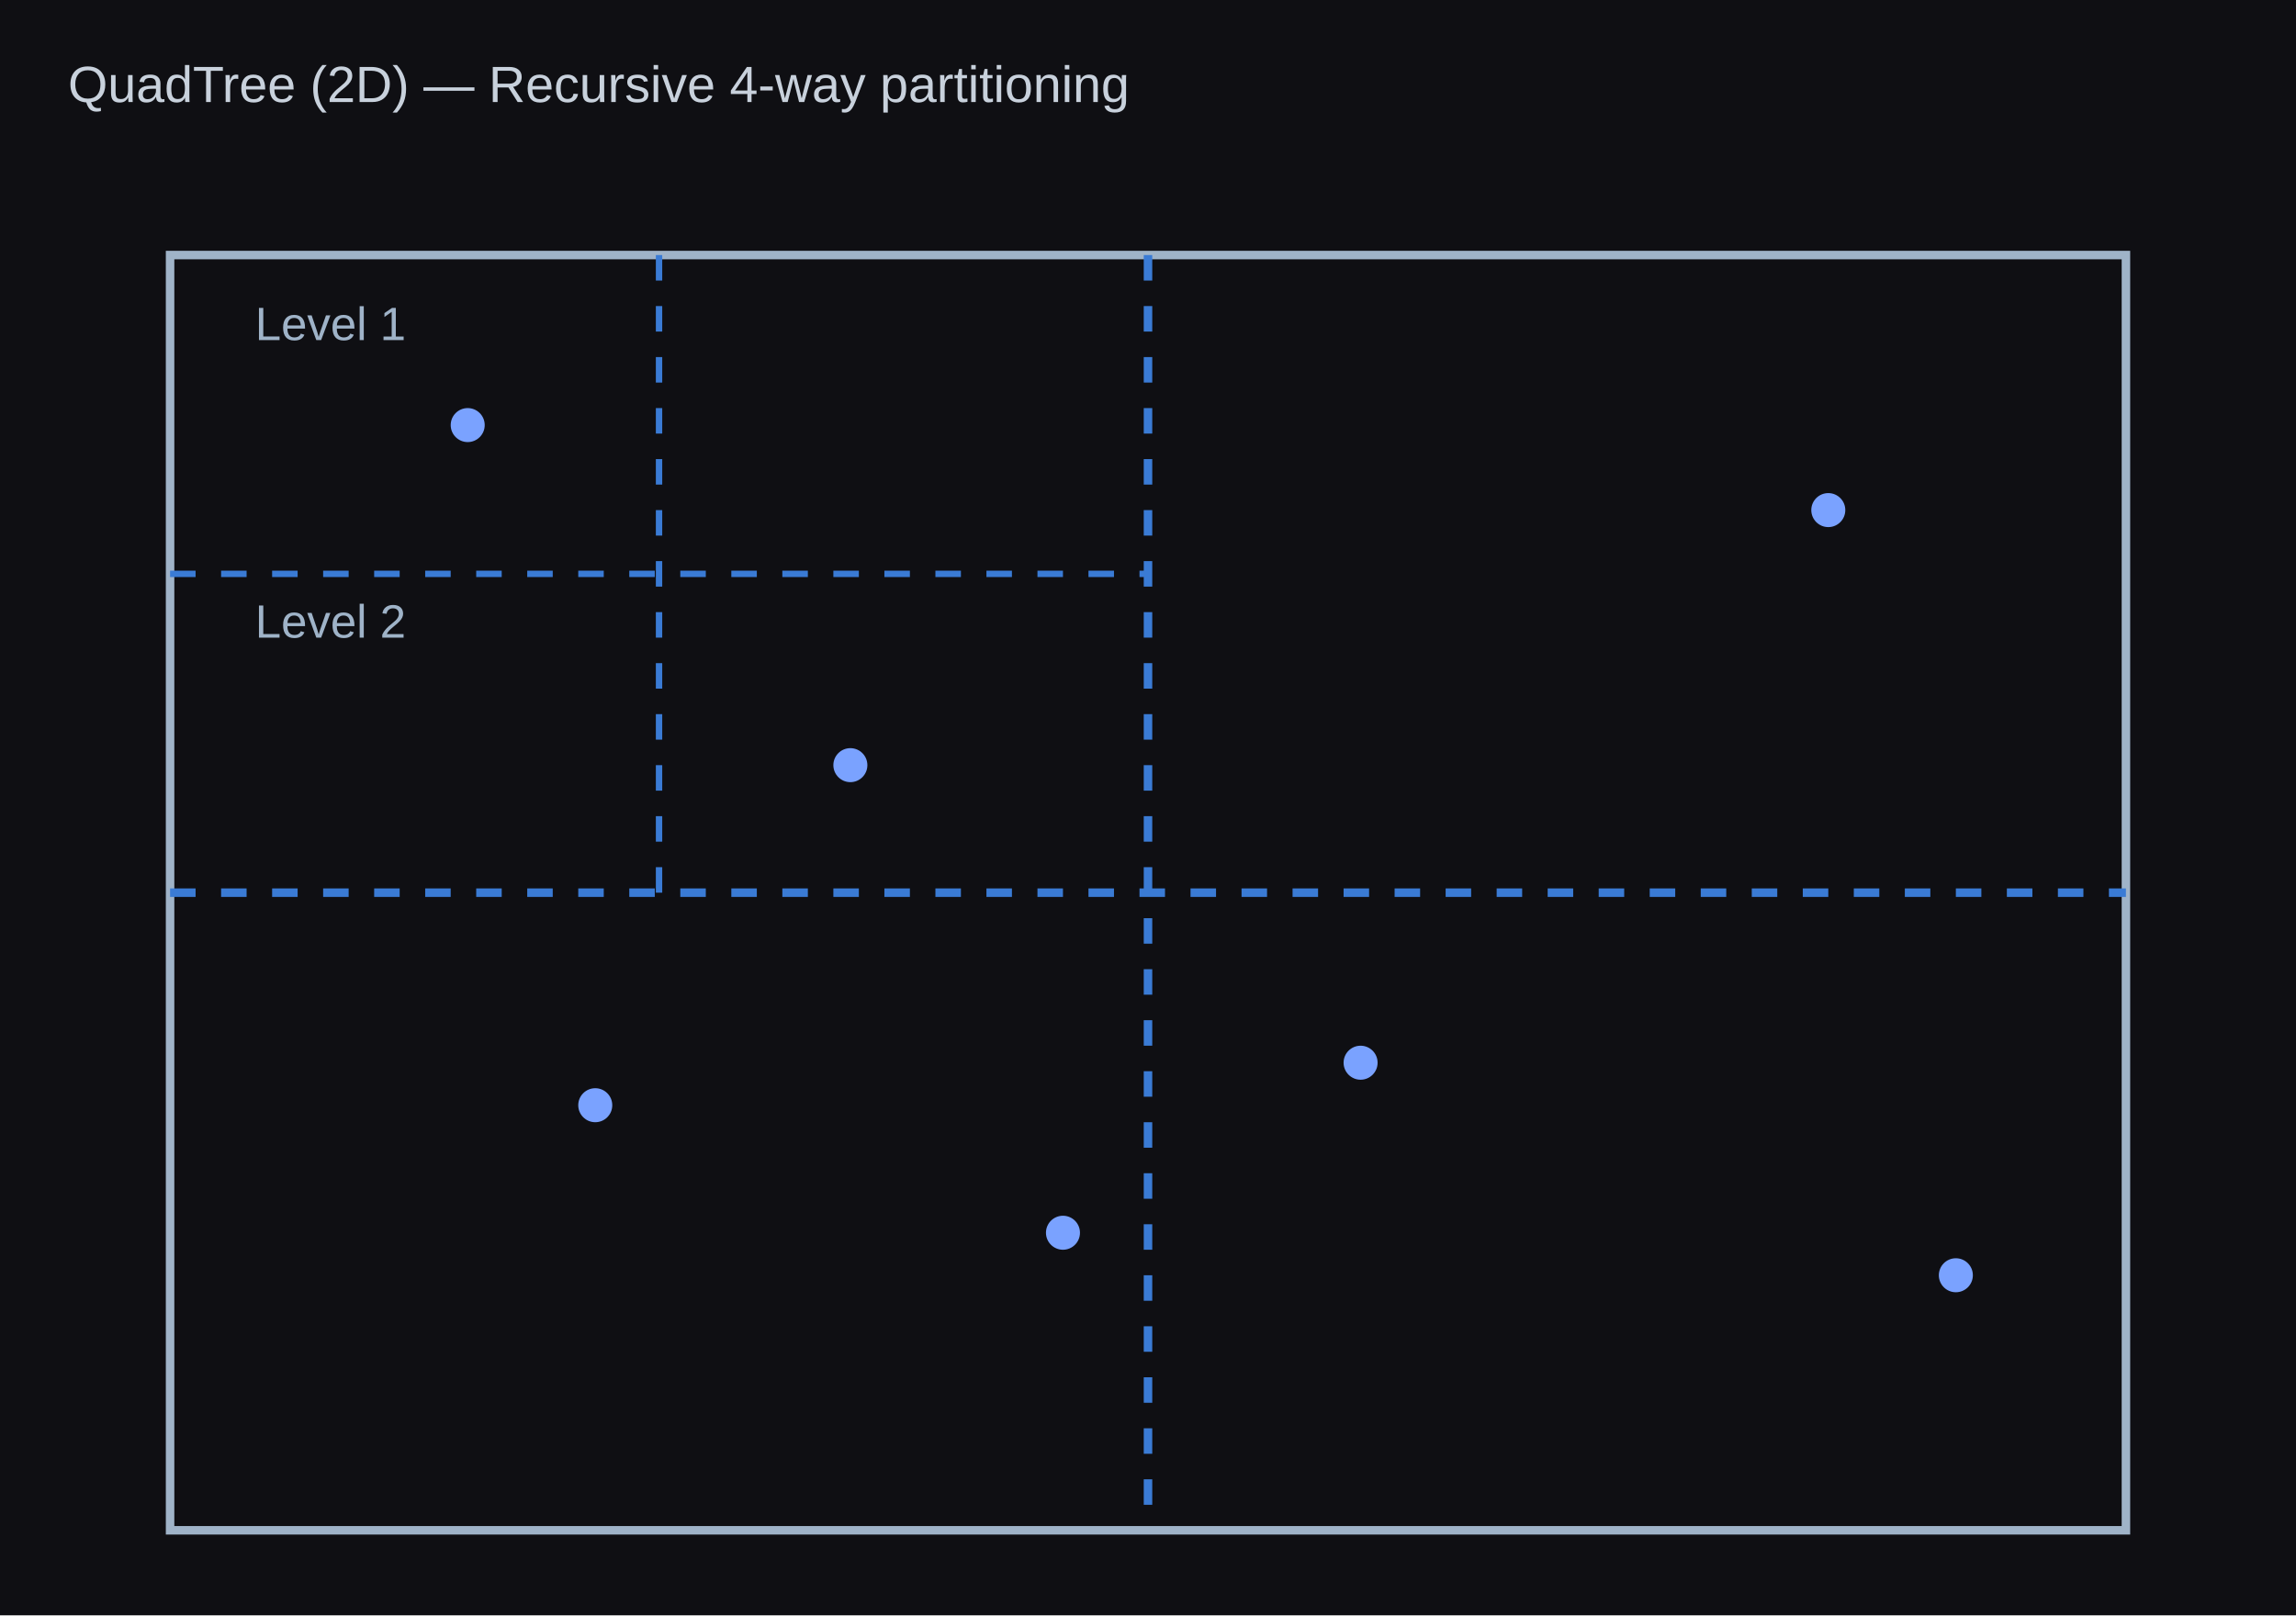
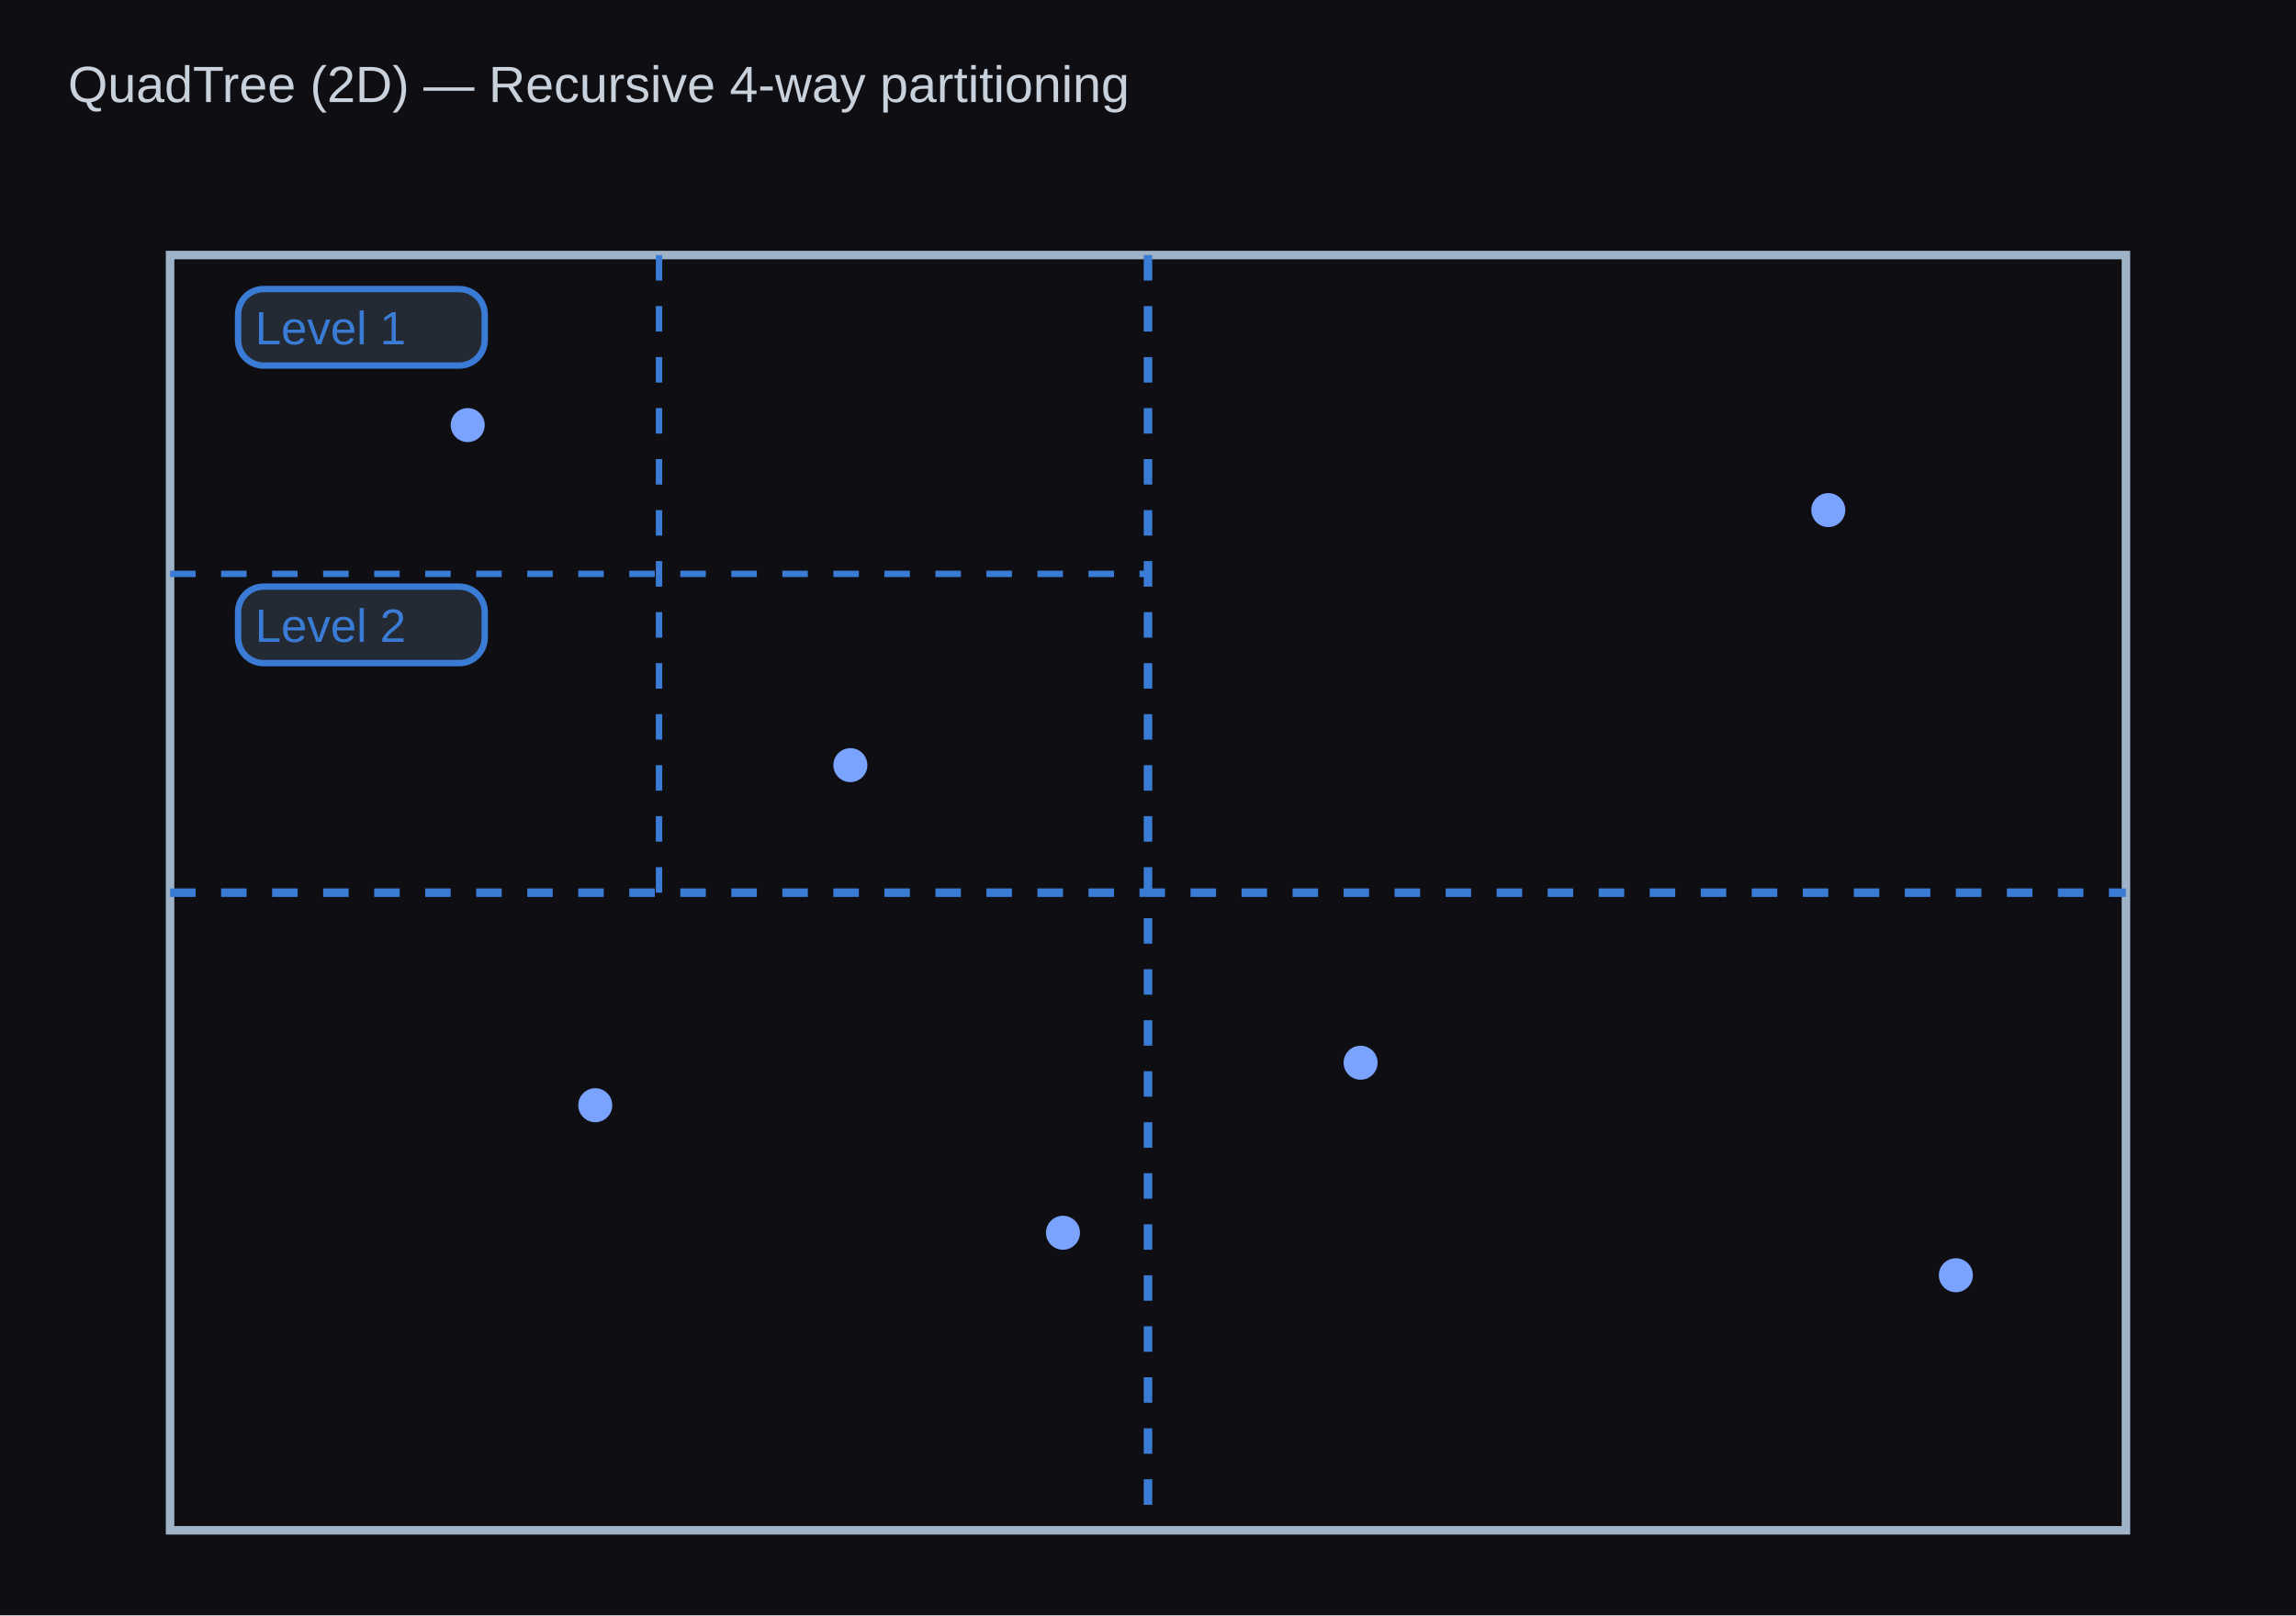
<svg xmlns="http://www.w3.org/2000/svg" width="540" height="380" viewBox="0 0 540 380">
  <rect x="0" y="0" width="540" height="380" fill="#0f0f13" />
  <g font-family="Verdana,Arial,sans-serif" font-size="12" fill="#c8d1dc">
    <text x="16" y="24">QuadTree (2D) — Recursive 4-way partitioning</text>
  </g>
  <g fill="none" stroke="#9fb3c8" stroke-width="2">
    <rect x="40" y="60" width="460" height="300" />
  </g>
  <g stroke="#3a7bd5" stroke-dasharray="6 6" stroke-width="2">
    <line x1="270" y1="60" x2="270" y2="360" />
    <line x1="40" y1="210" x2="500" y2="210" />
  </g>
  <g stroke="#3a7bd5" stroke-dasharray="6 6" stroke-width="1.5">
    <line x1="155" y1="60" x2="155" y2="210" />
    <line x1="40" y1="135" x2="270" y2="135" />
  </g>
  <g fill="#7aa2ff">
    <circle cx="110" cy="100" r="4" />
    <circle cx="200" cy="180" r="4" />
    <circle cx="320" cy="250" r="4" />
    <circle cx="430" cy="120" r="4" />
    <circle cx="460" cy="300" r="4" />
    <circle cx="140" cy="260" r="4" />
    <circle cx="250" cy="290" r="4" />
  </g>
-   <g font-family="Verdana,Arial,sans-serif" font-size="11" fill="#9fb3c8">
-     <text x="60" y="80">Level 1</text>
-     <text x="60" y="150">Level 2</text>
+   <g font-family="Verdana,Arial,sans-serif" font-size="11">
+     <rect x="56" y="68" width="58" height="18" rx="6" ry="6" fill="#242a34" stroke="#3a7bd5" stroke-width="1.5" />
+     <text x="60" y="81" fill="#3a7bd5">Level 1</text>
+     <rect x="56" y="138" width="58" height="18" rx="6" ry="6" fill="#242a34" stroke="#3a7bd5" stroke-width="1.5" />
+     <text x="60" y="151" fill="#3a7bd5">Level 2</text>
  </g>
</svg>
